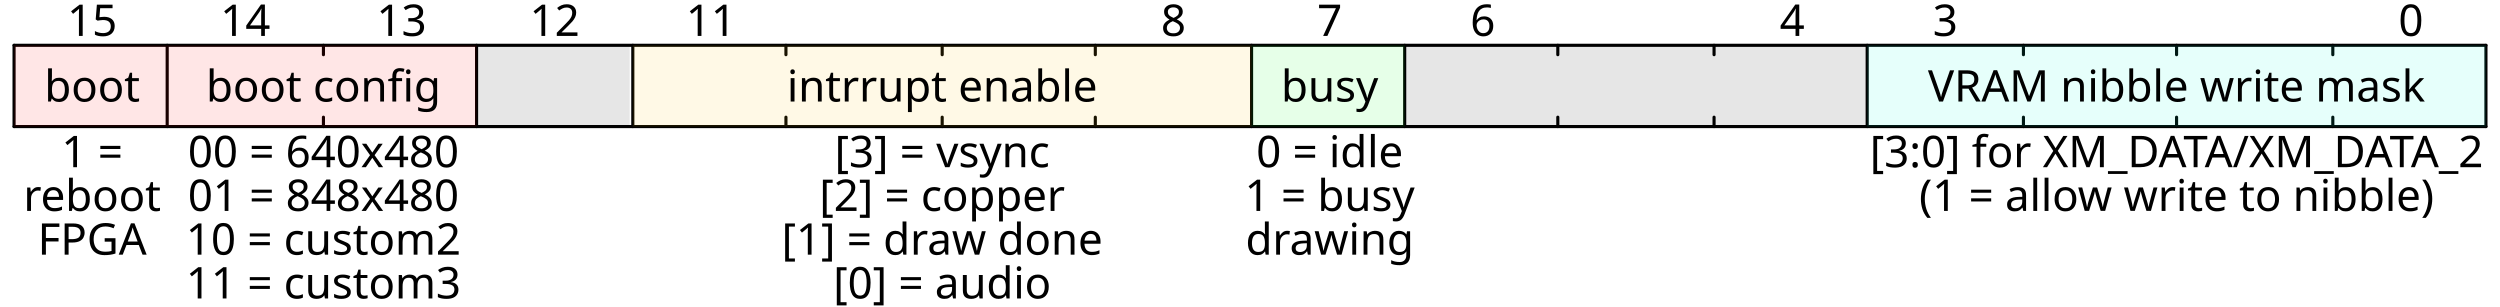
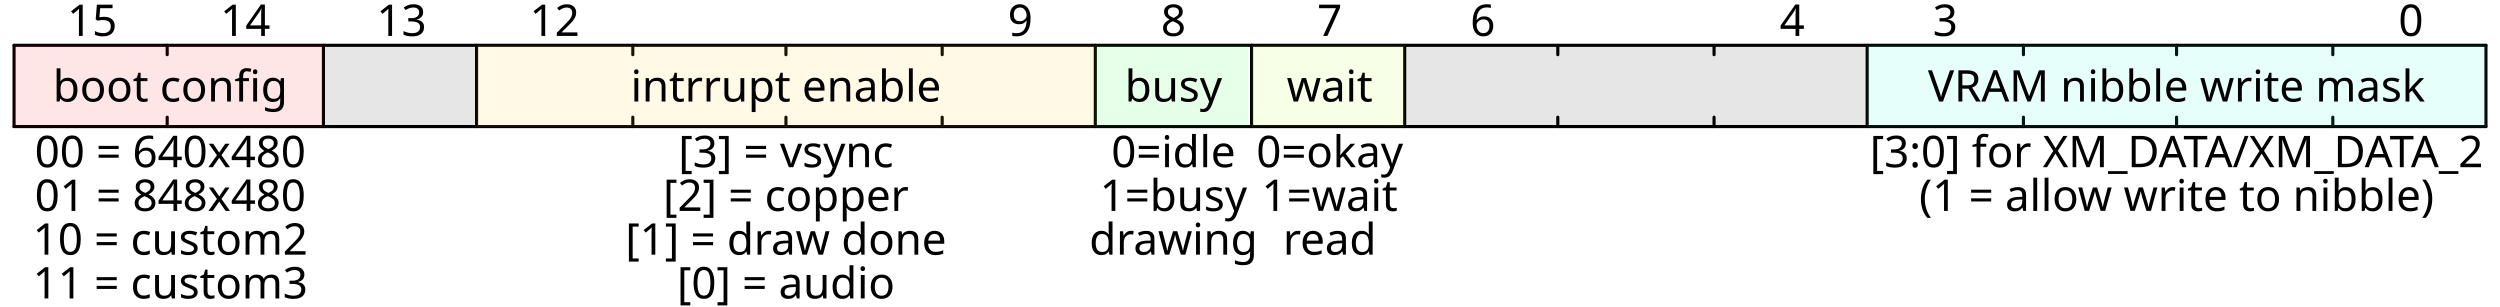
<svg xmlns="http://www.w3.org/2000/svg" width="800" height="98" style="background-color:white" viewBox="0 0 800 98" class="WaveDrom">
  <g transform="translate(0.5,0.5)" text-anchor="middle" font-size="14" font-family="sans-serif" font-weight="normal">
    <g transform="translate(4,14)">
      <g stroke="black" stroke-width="1" stroke-linecap="round">
        <line x2="791" />
        <line y2="26" />
        <line x2="791" y1="26" y2="26" />
        <line x1="791" x2="791" y2="26" />
        <line x1="742" x2="742" y2="3" />
        <line x1="742" x2="742" y1="26" y2="23" />
        <line x1="692" x2="692" y2="3" />
        <line x1="692" x2="692" y1="26" y2="23" />
        <line x1="643" x2="643" y2="3" />
        <line x1="643" x2="643" y1="26" y2="23" />
        <line x1="593" x2="593" y2="26" />
        <line x1="544" x2="544" y2="3" />
        <line x1="544" x2="544" y1="26" y2="23" />
        <line x1="494" x2="494" y2="3" />
        <line x1="494" x2="494" y1="26" y2="23" />
        <line x1="445" x2="445" y2="26" />
        <line x1="396" x2="396" y2="26" />
-         <line x1="346" x2="346" y2="3" />
-         <line x1="346" x2="346" y1="26" y2="23" />
+         <line x1="346" x2="346" y2="26" />
        <line x1="297" x2="297" y2="3" />
        <line x1="297" x2="297" y1="26" y2="23" />
        <line x1="247" x2="247" y2="3" />
        <line x1="247" x2="247" y1="26" y2="23" />
-         <line x1="198" x2="198" y2="26" />
+         <line x1="198" x2="198" y2="3" />
+         <line x1="198" x2="198" y1="26" y2="23" />
        <line x1="148" x2="148" y2="26" />
-         <line x1="99" x2="99" y2="3" />
-         <line x1="99" x2="99" y1="26" y2="23" />
-         <line x1="49" x2="49" y2="26" />
+         <line x1="99" x2="99" y2="26" />
+         <line x1="49" x2="49" y2="3" />
+         <line x1="49" x2="49" y1="26" y2="23" />
      </g>
      <g>
        <g>
          <rect x="593" width="198" height="26" style="fill-opacity:0.1;fill:hsl(170,100%,50%)" />
          <rect x="445" width="148" height="26" style="fill-opacity:0.1" />
-           <rect x="396" width="49" height="26" style="fill-opacity:0.1;fill:hsl(126,100%,50%)" />
-           <rect x="198" width="198" height="26" style="fill-opacity:0.1;fill:hsl(45,100%,50%)" />
-           <rect x="148" width="49" height="26" style="fill-opacity:0.1" />
-           <rect x="49" width="99" height="26" style="fill-opacity:0.1;fill:hsl(0,100%,50%)" />
-           <rect width="49" height="26" style="fill-opacity:0.1;fill:hsl(0,100%,50%)" />
+           <rect x="396" width="49" height="26" style="fill-opacity:0.1;fill:hsl(80,100%,50%)" />
+           <rect x="346" width="49" height="26" style="fill-opacity:0.1;fill:hsl(126,100%,50%)" />
+           <rect x="148" width="198" height="26" style="fill-opacity:0.1;fill:hsl(45,100%,50%)" />
+           <rect x="99" width="49" height="26" style="fill-opacity:0.1" />
+           <rect width="99" height="26" style="fill-opacity:0.1;fill:hsl(0,100%,50%)" />
        </g>
        <g transform="translate(25,-3)">
          <text x="742">0</text>
          <text x="593">3</text>
          <text x="544">4</text>
          <text x="445">6</text>
          <text x="396">7</text>
          <text x="346">8</text>
-           <text x="198">11</text>
+           <text x="297">9</text>
          <text x="148">12</text>
          <text x="99">13</text>
          <text x="49">14</text>
          <text>15</text>
        </g>
        <g transform="translate(25,18)">
          <text x="667">
            <tspan>VRAM nibble write mask</tspan>
          </text>
          <text x="396">
+             <tspan>wait</tspan>
+           </text>
+           <text x="346">
            <tspan>busy</tspan>
          </text>
-           <text x="272">
+           <text x="222">
            <tspan>intrrupt enable</tspan>
          </text>
-           <text x="74">
+           <text x="25">
            <tspan>boot config</tspan>
-           </text>
-           <text>
-             <tspan>boot</tspan>
          </text>
        </g>
        <g transform="translate(25,39)">
          <g>
            <text x="667">
              <tspan>[3:0] for XM_DATA/XM_DATA_2</tspan>
            </text>
            <text x="667" y="14">
              <tspan>(1 = allow write to nibble)</tspan>
            </text>
          </g>
          <g>
            <text x="396">
-               <tspan>0 = idle</tspan>
+               <tspan>0=okay</tspan>
            </text>
            <text x="396" y="14">
-               <tspan>1 = busy</tspan>
+               <tspan>1=wait</tspan>
            </text>
            <text x="396" y="28">
+               <tspan>read</tspan>
+             </text>
+           </g>
+           <g>
+             <text x="346">
+               <tspan>0=idle</tspan>
+             </text>
+             <text x="346" y="14">
+               <tspan>1=busy</tspan>
+             </text>
+             <text x="346" y="28">
              <tspan>drawing</tspan>
            </text>
          </g>
          <g>
-             <text x="272">
+             <text x="222">
              <tspan>[3] = vsync</tspan>
            </text>
-             <text x="272" y="14">
+             <text x="222" y="14">
              <tspan>[2] = copper</tspan>
            </text>
-             <text x="272" y="28">
+             <text x="222" y="28">
              <tspan>[1] = draw done</tspan>
            </text>
-             <text x="272" y="42">
+             <text x="222" y="42">
              <tspan>[0] = audio</tspan>
            </text>
          </g>
          <g>
-             <text x="74">
+             <text x="25">
              <tspan>00 = 640x480</tspan>
            </text>
-             <text x="74" y="14">
+             <text x="25" y="14">
              <tspan>01 = 848x480</tspan>
            </text>
-             <text x="74" y="28">
+             <text x="25" y="28">
              <tspan>10 = custom2</tspan>
            </text>
-             <text x="74" y="42">
+             <text x="25" y="42">
              <tspan>11 = custom3</tspan>
-             </text>
-           </g>
-           <g>
-             <text>
-               <tspan>1 =</tspan>
-             </text>
-             <text y="14">
-               <tspan>reboot</tspan>
-             </text>
-             <text y="28">
-               <tspan>FPGA</tspan>
            </text>
          </g>
        </g>
      </g>
    </g>
  </g>
</svg>
